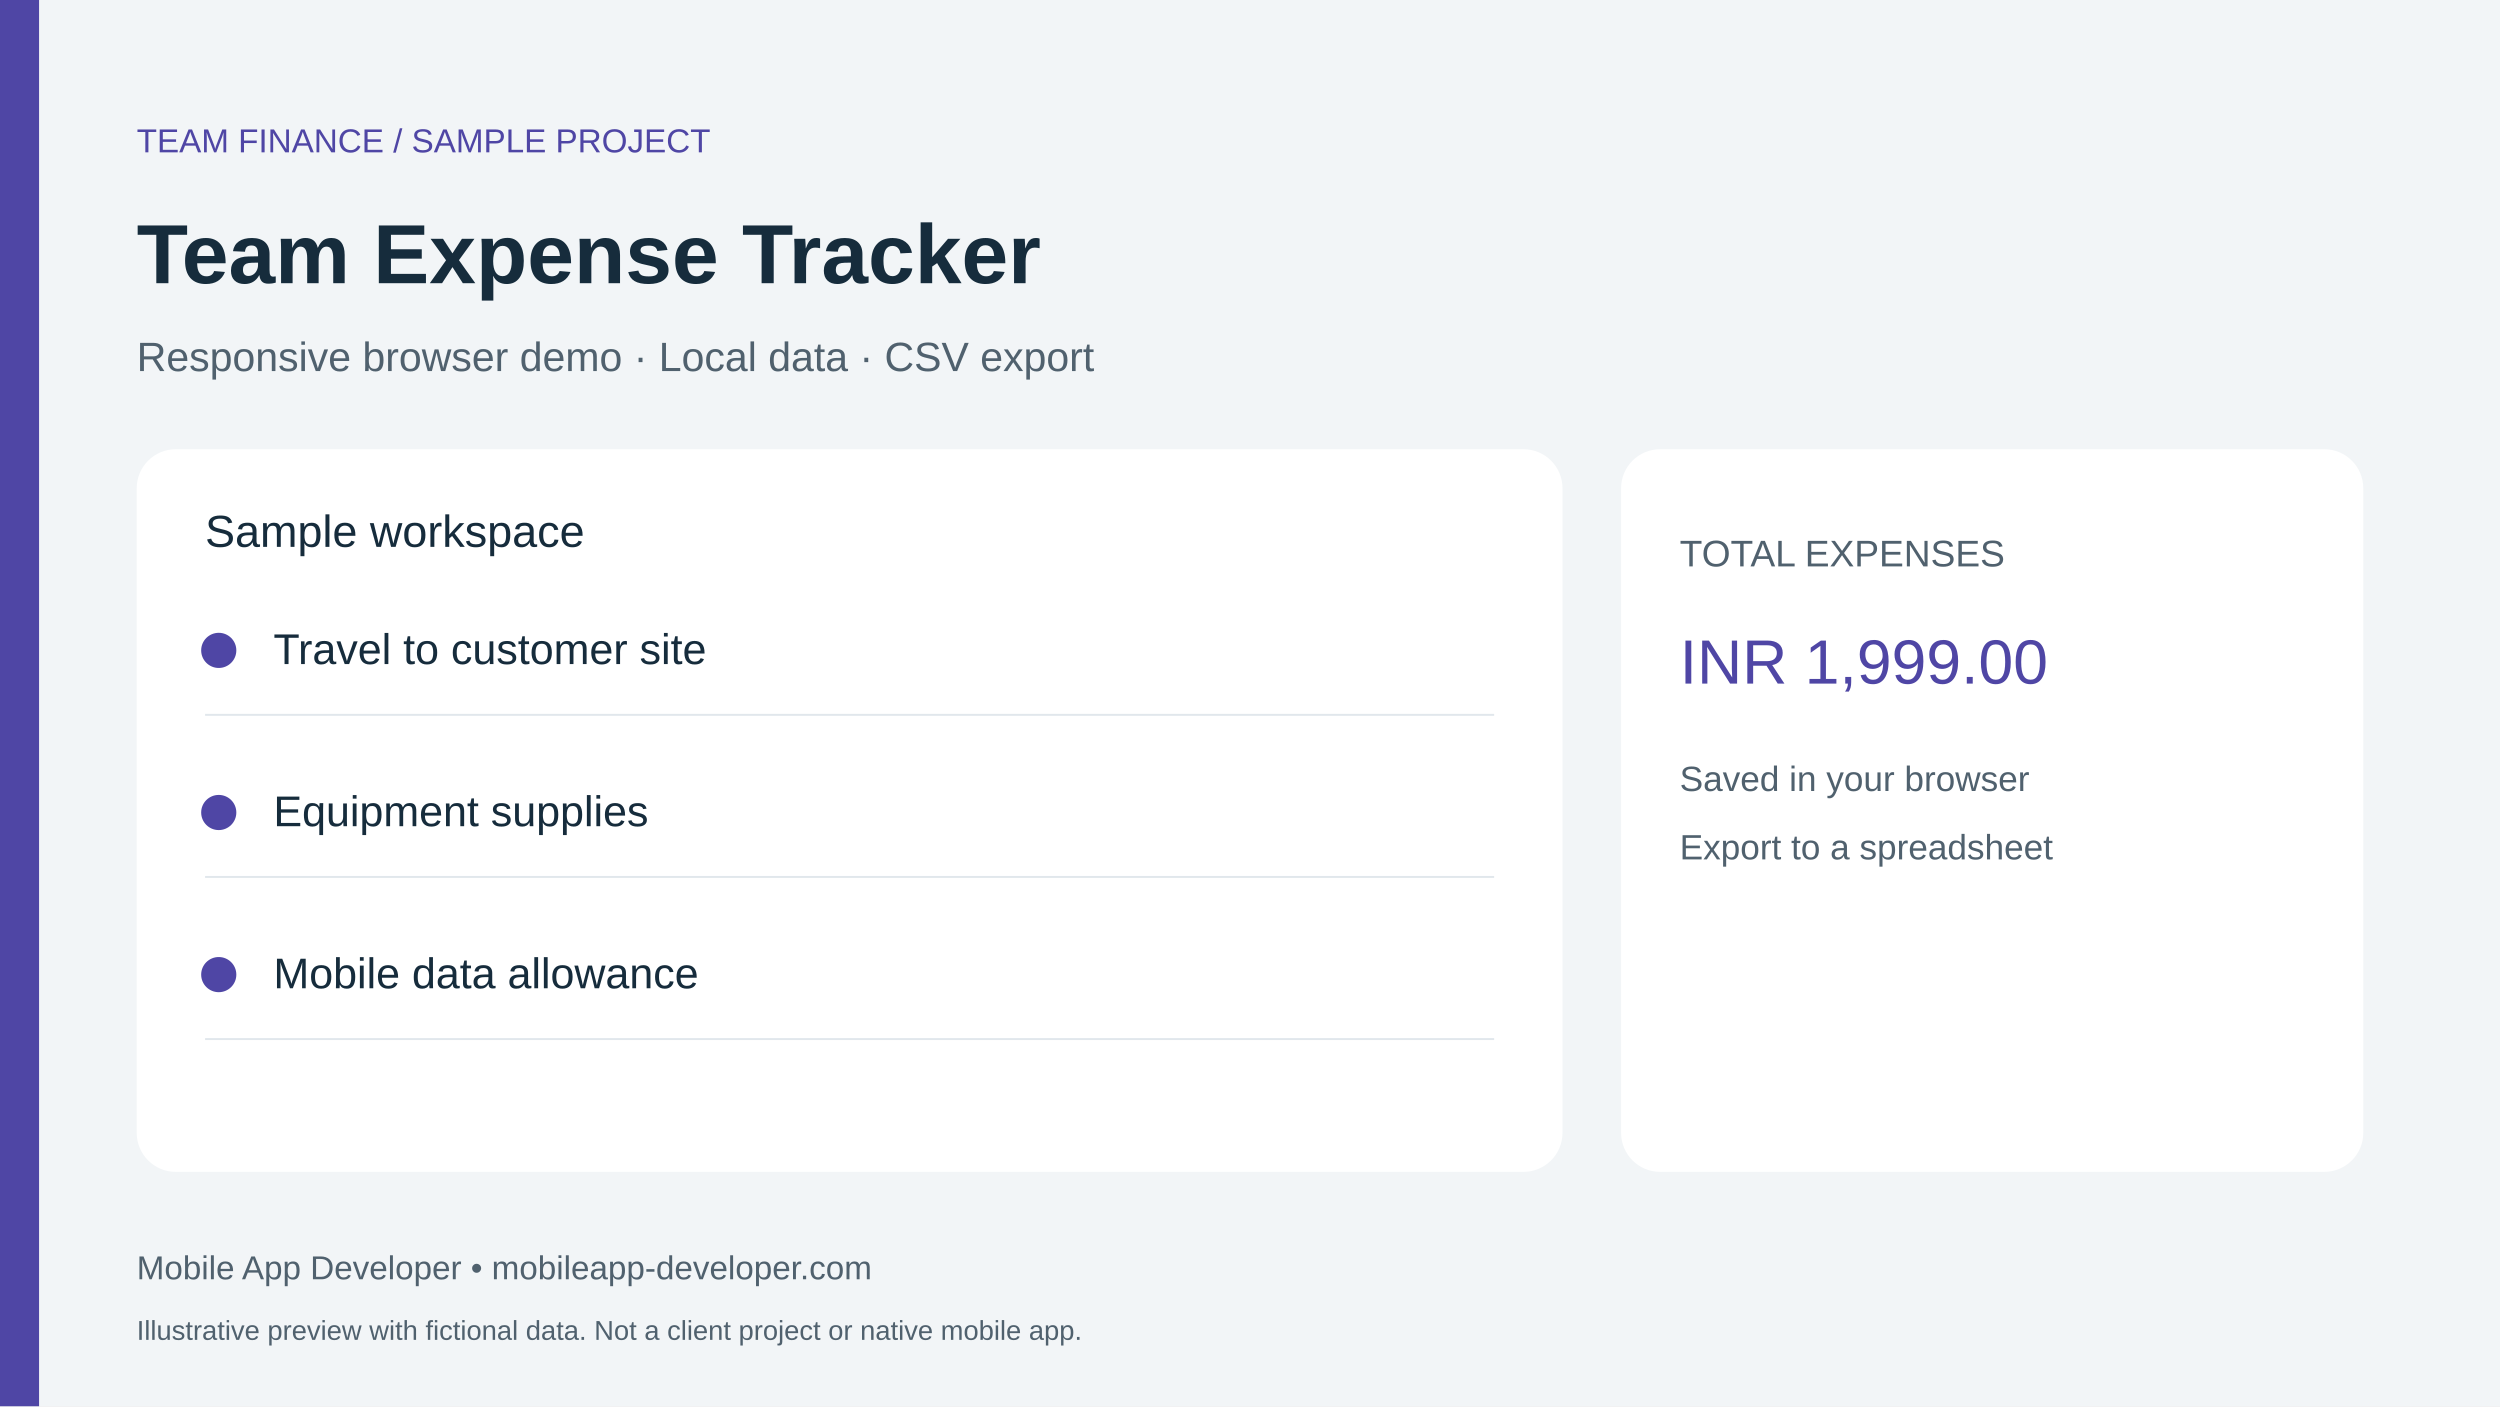
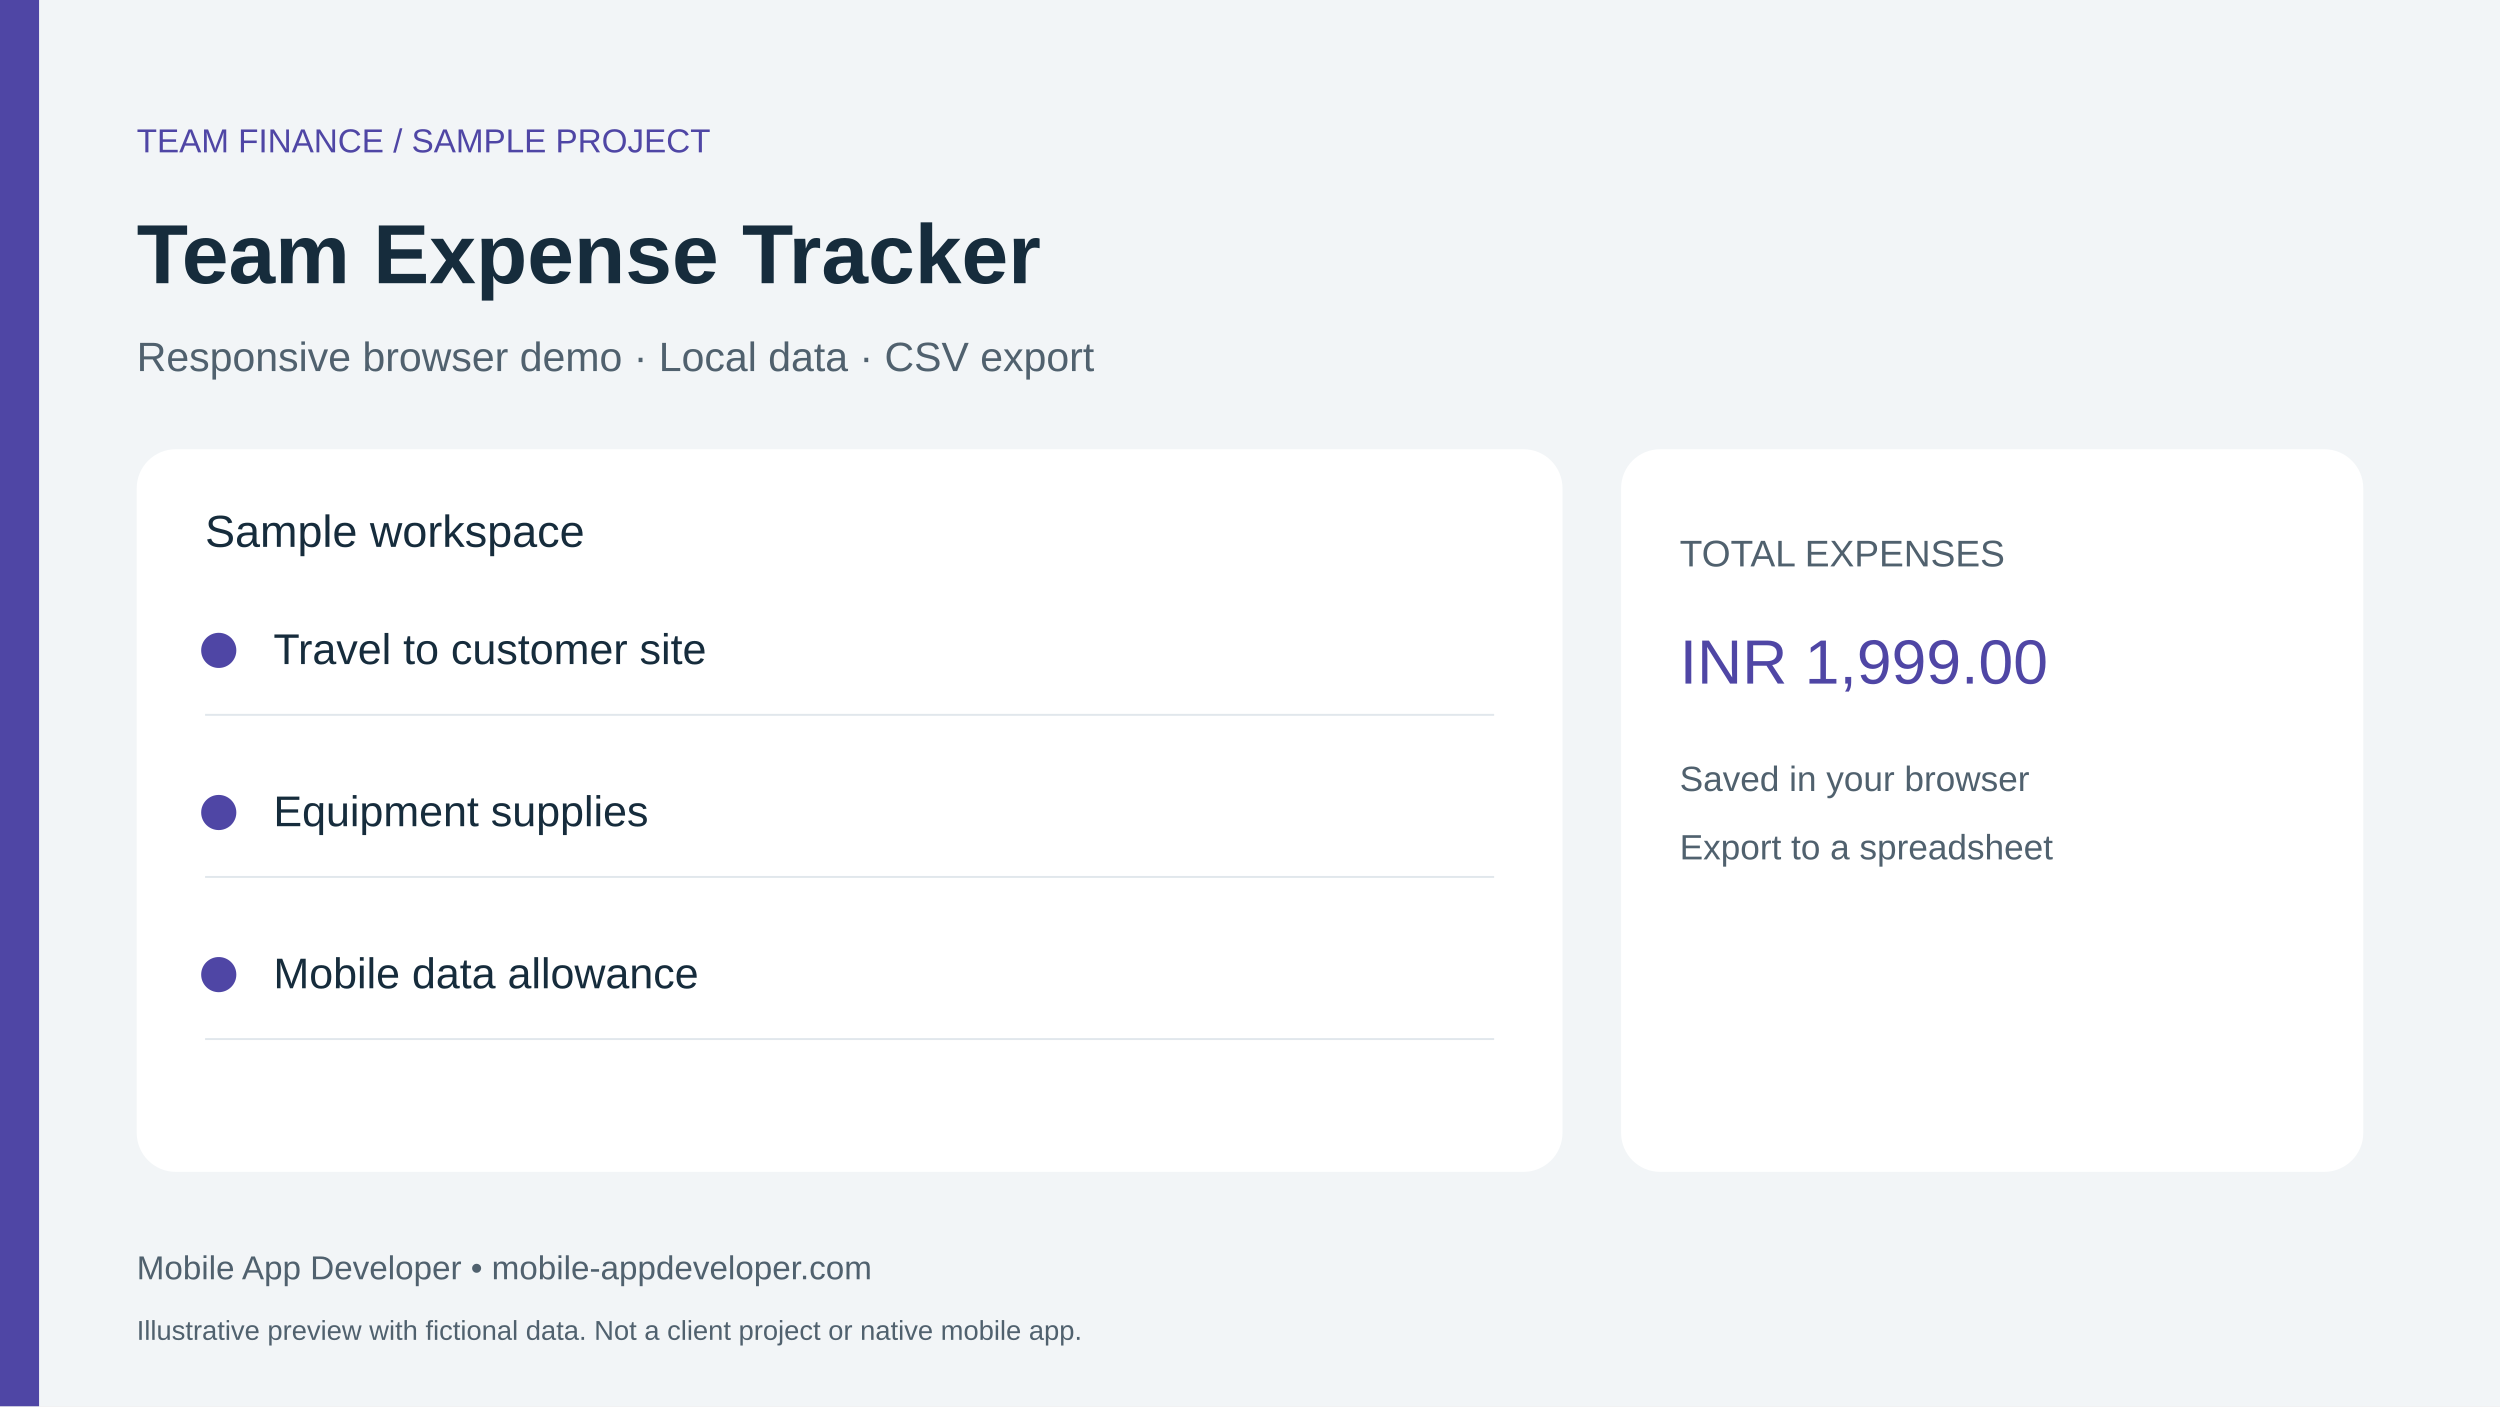
<svg xmlns="http://www.w3.org/2000/svg" width="1280" height="720" viewBox="0 0 1280 720">
  <rect width="1280" height="720" fill="#f2f5f7" />
  <rect x="0" width="20" height="720" fill="#4f46a5" />
  <g font-family="Arial,sans-serif">
    <text x="70" y="78" font-size="17" fill="#4f46a5">TEAM FINANCE / SAMPLE PROJECT</text>
    <text x="70" y="145" font-size="43" font-weight="bold" fill="#162c3c">Team Expense Tracker</text>
    <text x="70" y="190" font-size="21" fill="#50616e">Responsive browser demo · Local data · CSV export</text>
    <rect x="70" y="230" width="730" height="370" rx="20" fill="white" />
    <rect x="830" y="230" width="380" height="370" rx="20" fill="white" />
    <text x="105" y="280" font-size="23" fill="#162c3c">Sample workspace</text>
    <text x="860" y="290" font-size="19" fill="#50616e">TOTAL EXPENSES</text>
    <text x="860" y="350" font-size="32" fill="#4f46a5">INR 1,999.00</text>
    <text x="860" y="405" font-size="18" fill="#50616e">Saved in your browser</text>
    <text x="860" y="440" font-size="18" fill="#50616e">Export to a spreadsheet</text>
    <circle cx="112" cy="333" r="9" fill="#4f46a5" />
    <text x="140" y="340" font-size="22" fill="#162c3c">Travel to customer site</text>
    <path d="M105 366 H765" stroke="#e1e7ec" />
    <circle cx="112" cy="416" r="9" fill="#4f46a5" />
    <text x="140" y="423" font-size="22" fill="#162c3c">Equipment supplies</text>
    <path d="M105 449 H765" stroke="#e1e7ec" />
    <circle cx="112" cy="499" r="9" fill="#4f46a5" />
    <text x="140" y="506" font-size="22" fill="#162c3c">Mobile data allowance</text>
    <path d="M105 532 H765" stroke="#e1e7ec" />
-     <text x="70" y="655" font-size="17" fill="#50616e">Mobile App Developer • mobileapp-developer.com</text>
+     <text x="70" y="655" font-size="17" fill="#50616e">Mobile App Developer • mobile-appdeveloper.com</text>
    <text x="70" y="686" font-size="14" fill="#50616e">Illustrative preview with fictional data. Not a client project or native mobile app.</text>
  </g>
</svg>
